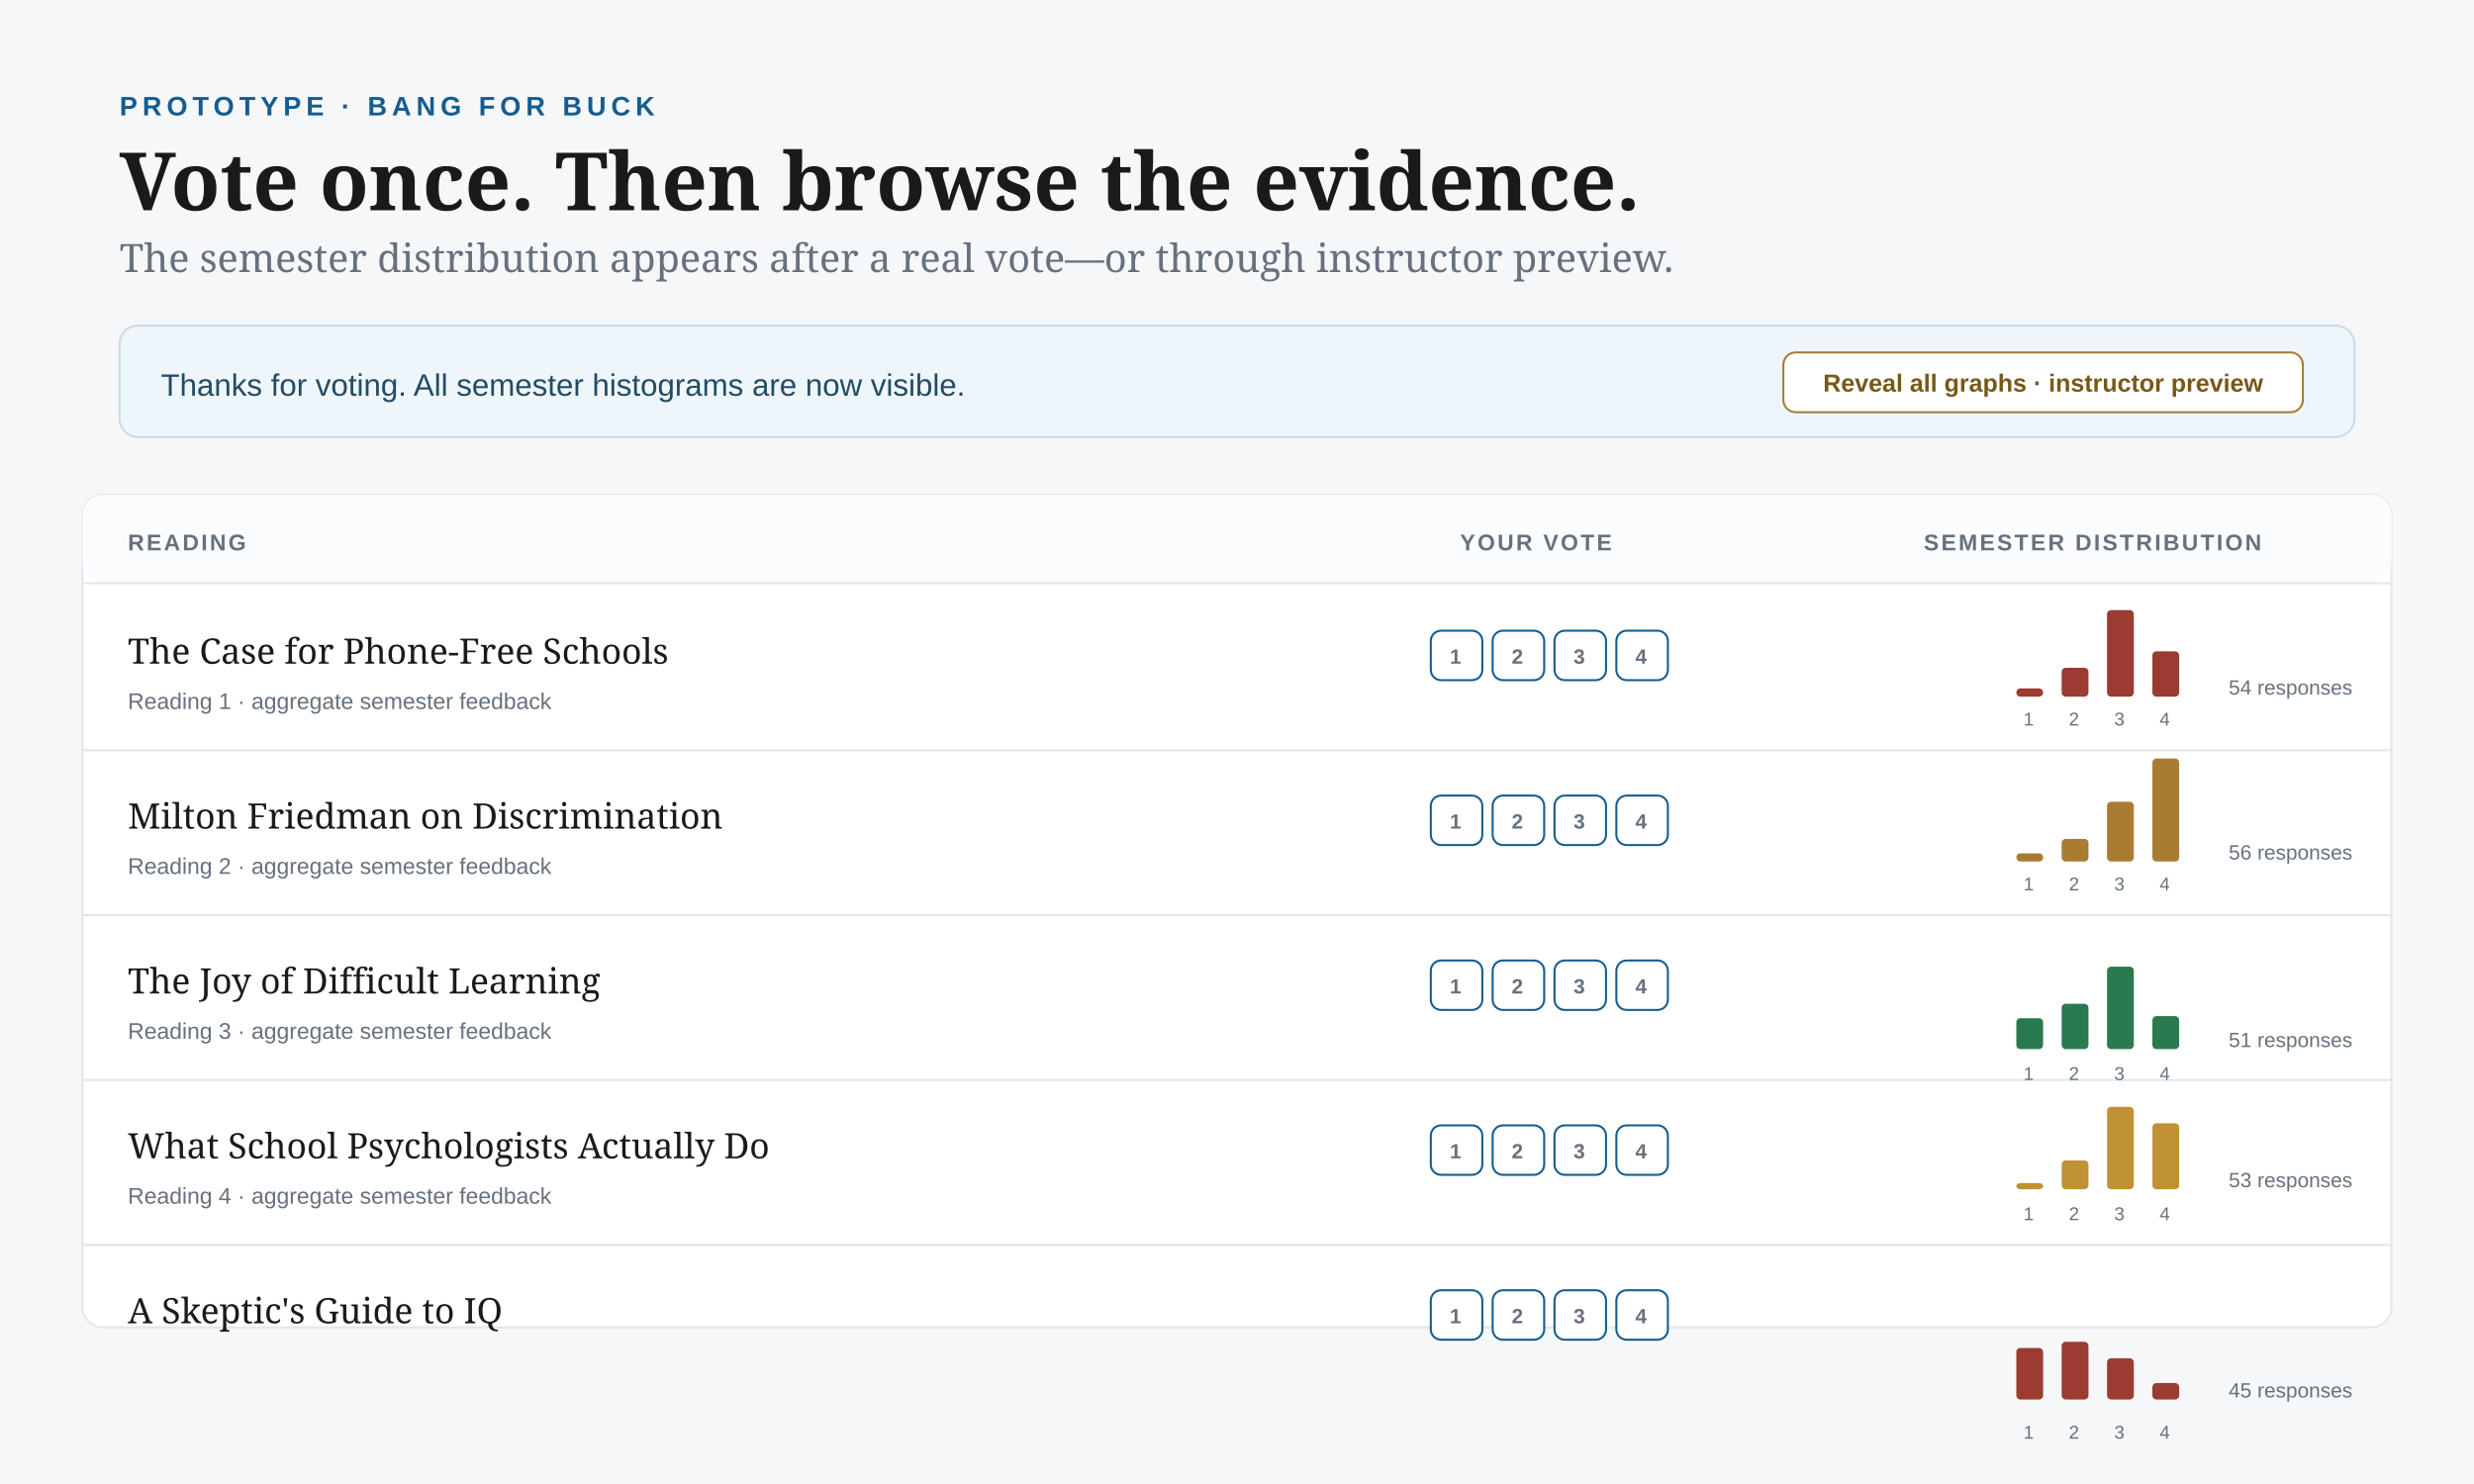
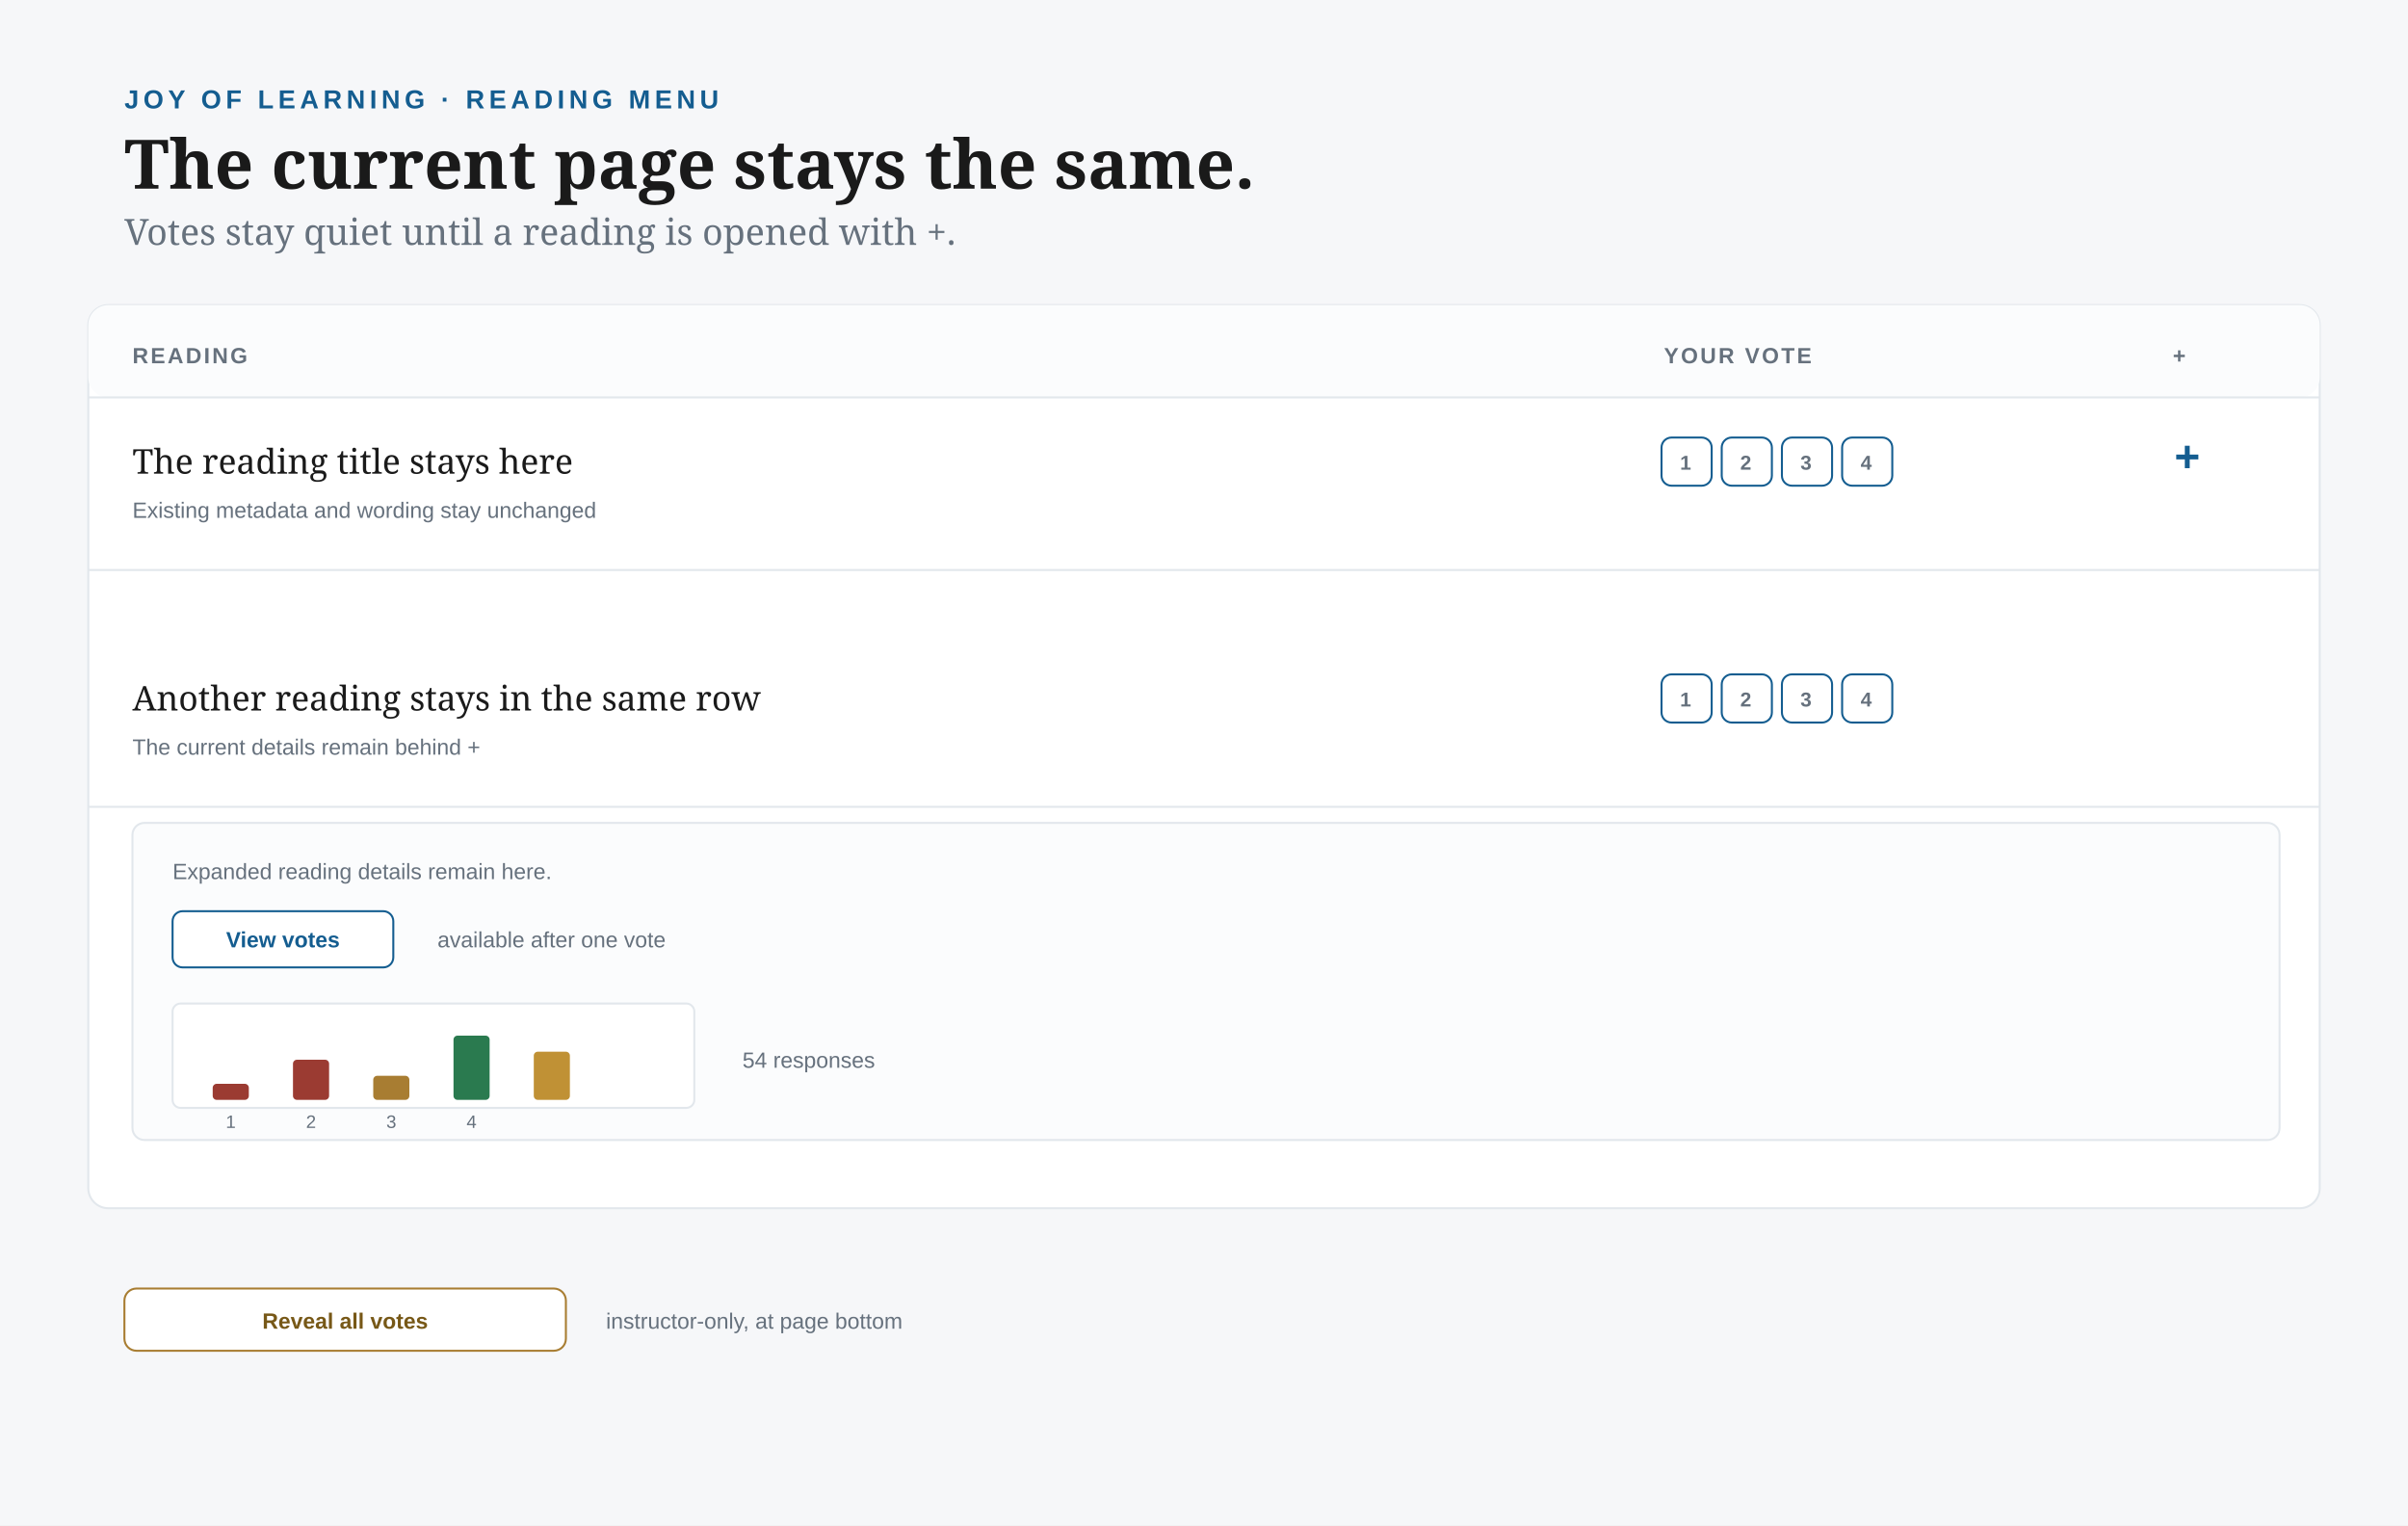
- <svg xmlns="http://www.w3.org/2000/svg" width="1200" height="720" viewBox="0 0 1200 720" role="img" aria-labelledby="title desc">
-   <rect width="1200" height="720" fill="#f6f7f9" />
-   <text x="58" y="56" font-family="Arial, sans-serif" font-size="13" font-weight="700" letter-spacing="2.4" fill="#145d90">PROTOTYPE · BANG FOR BUCK</text>
-   <text x="58" y="102" font-family="Georgia, serif" font-size="39" font-weight="700" fill="#1a1a1a">Vote once. Then browse the evidence.</text>
-   <text x="58" y="132" font-family="Georgia, serif" font-size="19" fill="#66717d">The semester distribution appears after a real vote—or through instructor preview.</text>
-   <rect x="58" y="158" width="1084" height="54" rx="9" fill="#eef6fb" stroke="#c9dbe8" />
-   <text x="78" y="192" font-family="Arial, sans-serif" font-size="15" fill="#234b65">Thanks for voting. All semester histograms are now visible.</text>
-   <rect x="865" y="171" width="252" height="29" rx="6" fill="#fff" stroke="#a87d32" />
-   <text x="991" y="190" text-anchor="middle" font-family="Arial, sans-serif" font-size="12" font-weight="700" fill="#775817">Reveal all graphs · instructor preview</text>
-   <rect x="40" y="240" width="1120" height="404" rx="10" fill="#fff" stroke="#e2e7ec" />
-   <rect x="40" y="240" width="1120" height="43" rx="10" fill="#fbfcfd" />
-   <path d="M40 283H1160" stroke="#e2e7ec" />
-   <text x="62" y="267" font-family="Arial, sans-serif" font-size="11" font-weight="700" letter-spacing="1.1" fill="#66717d">READING</text>
-   <text x="745" y="267" text-anchor="middle" font-family="Arial, sans-serif" font-size="11" font-weight="700" letter-spacing="1.1" fill="#66717d">YOUR VOTE</text>
-   <text x="1015" y="267" text-anchor="middle" font-family="Arial, sans-serif" font-size="11" font-weight="700" letter-spacing="1.1" fill="#66717d">SEMESTER DISTRIBUTION</text>
-   <g font-family="Georgia, serif" font-size="17" fill="#1a1a1a">
-     <text x="62" y="322">The Case for Phone-Free Schools</text>
-     <text x="62" y="344" font-family="Arial, sans-serif" font-size="11" fill="#66717d">Reading 1 · aggregate semester feedback</text>
-     <text x="62" y="402">Milton Friedman on Discrimination</text>
-     <text x="62" y="424" font-family="Arial, sans-serif" font-size="11" fill="#66717d">Reading 2 · aggregate semester feedback</text>
-     <text x="62" y="482">The Joy of Difficult Learning</text>
-     <text x="62" y="504" font-family="Arial, sans-serif" font-size="11" fill="#66717d">Reading 3 · aggregate semester feedback</text>
-     <text x="62" y="562">What School Psychologists Actually Do</text>
-     <text x="62" y="584" font-family="Arial, sans-serif" font-size="11" fill="#66717d">Reading 4 · aggregate semester feedback</text>
-     <text x="62" y="642">A Skeptic's Guide to IQ</text>
+ <svg xmlns="http://www.w3.org/2000/svg" width="1200" height="760" viewBox="0 0 1200 760" role="img" aria-labelledby="title desc">
+   <rect width="1200" height="760" fill="#f6f7f9" />
+   <text x="62" y="54" font-family="Arial, sans-serif" font-size="13" font-weight="700" letter-spacing="2.2" fill="#145d90">JOY OF LEARNING · READING MENU</text>
+   <text x="62" y="94" font-family="Georgia, serif" font-size="34" font-weight="700" fill="#1a1a1a">The current page stays the same.</text>
+   <text x="62" y="122" font-family="Georgia, serif" font-size="18" fill="#66717d">Votes stay quiet until a reading is opened with +.</text>
+   <rect x="44" y="152" width="1112" height="450" rx="10" fill="#fff" stroke="#e2e7ec" />
+   <rect x="44" y="152" width="1112" height="46" rx="10" fill="#fbfcfd" />
+   <path d="M44 198H1156" stroke="#e2e7ec" />
+   <text x="66" y="181" font-family="Arial, sans-serif" font-size="11" font-weight="700" letter-spacing="1.1" fill="#66717d">READING</text>
+   <text x="866" y="181" text-anchor="middle" font-family="Arial, sans-serif" font-size="11" font-weight="700" letter-spacing="1.1" fill="#66717d">YOUR VOTE</text>
+   <text x="1086" y="181" text-anchor="middle" font-family="Arial, sans-serif" font-size="11" font-weight="700" letter-spacing="1.1" fill="#66717d">+</text>
+   <g font-family="Georgia, serif" fill="#1a1a1a">
+     <text x="66" y="236" font-size="17">The reading title stays here</text>
+     <text x="66" y="258" font-family="Arial, sans-serif" font-size="11" fill="#66717d">Existing metadata and wording stay unchanged</text>
+     <text x="66" y="354" font-size="17">Another reading stays in the same row</text>
+     <text x="66" y="376" font-family="Arial, sans-serif" font-size="11" fill="#66717d">The current details remain behind +</text>
  </g>
  <g stroke="#e2e7ec">
-     <path d="M40 364H1160M40 444H1160M40 524H1160M40 604H1160" />
+     <path d="M44 284H1156M44 402H1156" />
  </g>
  <g font-family="Arial, sans-serif" font-size="10" font-weight="700" text-anchor="middle">
    <g fill="#fff" stroke="#145d90">
-       <rect x="694" y="306" width="25" height="24" rx="5" />
-       <rect x="724" y="306" width="25" height="24" rx="5" />
-       <rect x="754" y="306" width="25" height="24" rx="5" />
-       <rect x="784" y="306" width="25" height="24" rx="5" />
+       <rect x="828" y="218" width="25" height="24" rx="5" />
+       <rect x="858" y="218" width="25" height="24" rx="5" />
+       <rect x="888" y="218" width="25" height="24" rx="5" />
+       <rect x="918" y="218" width="25" height="24" rx="5" />
    </g>
    <g fill="#66717d">
-       <text x="706" y="322">1</text>
-       <text x="736" y="322">2</text>
-       <text x="766" y="322">3</text>
-       <text x="796" y="322">4</text>
+       <text x="840" y="234">1</text>
+       <text x="870" y="234">2</text>
+       <text x="900" y="234">3</text>
+       <text x="930" y="234">4</text>
    </g>
+     <text x="1090" y="235" font-size="22" fill="#145d90">+</text>
    <g fill="#fff" stroke="#145d90">
-       <rect x="694" y="386" width="25" height="24" rx="5" />
-       <rect x="724" y="386" width="25" height="24" rx="5" />
-       <rect x="754" y="386" width="25" height="24" rx="5" />
-       <rect x="784" y="386" width="25" height="24" rx="5" />
+       <rect x="828" y="336" width="25" height="24" rx="5" />
+       <rect x="858" y="336" width="25" height="24" rx="5" />
+       <rect x="888" y="336" width="25" height="24" rx="5" />
+       <rect x="918" y="336" width="25" height="24" rx="5" />
    </g>
    <g fill="#66717d">
-       <text x="706" y="402">1</text>
-       <text x="736" y="402">2</text>
-       <text x="766" y="402">3</text>
-       <text x="796" y="402">4</text>
-     </g>
-     <g fill="#fff" stroke="#145d90">
-       <rect x="694" y="466" width="25" height="24" rx="5" />
-       <rect x="724" y="466" width="25" height="24" rx="5" />
-       <rect x="754" y="466" width="25" height="24" rx="5" />
-       <rect x="784" y="466" width="25" height="24" rx="5" />
-     </g>
-     <g fill="#66717d">
-       <text x="706" y="482">1</text>
-       <text x="736" y="482">2</text>
-       <text x="766" y="482">3</text>
-       <text x="796" y="482">4</text>
-     </g>
-     <g fill="#fff" stroke="#145d90">
-       <rect x="694" y="546" width="25" height="24" rx="5" />
-       <rect x="724" y="546" width="25" height="24" rx="5" />
-       <rect x="754" y="546" width="25" height="24" rx="5" />
-       <rect x="784" y="546" width="25" height="24" rx="5" />
-     </g>
-     <g fill="#66717d">
-       <text x="706" y="562">1</text>
-       <text x="736" y="562">2</text>
-       <text x="766" y="562">3</text>
-       <text x="796" y="562">4</text>
-     </g>
-     <g fill="#fff" stroke="#145d90">
-       <rect x="694" y="626" width="25" height="24" rx="5" />
-       <rect x="724" y="626" width="25" height="24" rx="5" />
-       <rect x="754" y="626" width="25" height="24" rx="5" />
-       <rect x="784" y="626" width="25" height="24" rx="5" />
-     </g>
-     <g fill="#66717d">
-       <text x="706" y="642">1</text>
-       <text x="736" y="642">2</text>
-       <text x="766" y="642">3</text>
-       <text x="796" y="642">4</text>
+       <text x="840" y="352">1</text>
+       <text x="870" y="352">2</text>
+       <text x="900" y="352">3</text>
+       <text x="930" y="352">4</text>
    </g>
  </g>
-   <g>
-     <g fill="#9b3b32">
-       <rect x="978" y="334" width="13" height="4" rx="2" />
-       <rect x="1000" y="324" width="13" height="14" rx="2" />
-       <rect x="1022" y="296" width="13" height="42" rx="2" />
-       <rect x="1044" y="316" width="13" height="22" rx="2" />
-     </g>
-     <g fill="#a87d32">
-       <rect x="978" y="414" width="13" height="4" rx="2" />
-       <rect x="1000" y="407" width="13" height="11" rx="2" />
-       <rect x="1022" y="389" width="13" height="29" rx="2" />
-       <rect x="1044" y="368" width="13" height="50" rx="2" />
-     </g>
-     <g fill="#2a7a4f">
-       <rect x="978" y="494" width="13" height="15" rx="2" />
-       <rect x="1000" y="487" width="13" height="22" rx="2" />
-       <rect x="1022" y="469" width="13" height="40" rx="2" />
-       <rect x="1044" y="493" width="13" height="16" rx="2" />
-     </g>
-     <g fill="#c09135">
-       <rect x="978" y="574" width="13" height="3" rx="2" />
-       <rect x="1000" y="563" width="13" height="14" rx="2" />
-       <rect x="1022" y="537" width="13" height="40" rx="2" />
-       <rect x="1044" y="545" width="13" height="32" rx="2" />
-     </g>
-     <g fill="#9b3b32">
-       <rect x="978" y="654" width="13" height="25" rx="2" />
-       <rect x="1000" y="651" width="13" height="28" rx="2" />
-       <rect x="1022" y="659" width="13" height="20" rx="2" />
-       <rect x="1044" y="671" width="13" height="8" rx="2" />
-     </g>
-     <g font-family="Arial, sans-serif" font-size="9" fill="#66717d" text-anchor="middle">
-       <text x="984" y="352">1</text>
-       <text x="1006" y="352">2</text>
-       <text x="1028" y="352">3</text>
-       <text x="1050" y="352">4</text>
-     </g>
-     <g font-family="Arial, sans-serif" font-size="9" fill="#66717d" text-anchor="middle">
-       <text x="984" y="432">1</text>
-       <text x="1006" y="432">2</text>
-       <text x="1028" y="432">3</text>
-       <text x="1050" y="432">4</text>
-     </g>
-     <g font-family="Arial, sans-serif" font-size="9" fill="#66717d" text-anchor="middle">
-       <text x="984" y="524">1</text>
-       <text x="1006" y="524">2</text>
-       <text x="1028" y="524">3</text>
-       <text x="1050" y="524">4</text>
-     </g>
-     <g font-family="Arial, sans-serif" font-size="9" fill="#66717d" text-anchor="middle">
-       <text x="984" y="592">1</text>
-       <text x="1006" y="592">2</text>
-       <text x="1028" y="592">3</text>
-       <text x="1050" y="592">4</text>
-     </g>
-     <g font-family="Arial, sans-serif" font-size="9" fill="#66717d" text-anchor="middle">
-       <text x="984" y="698">1</text>
-       <text x="1006" y="698">2</text>
-       <text x="1028" y="698">3</text>
-       <text x="1050" y="698">4</text>
-     </g>
+   <rect x="66" y="410" width="1070" height="158" rx="6" fill="#fbfcfd" stroke="#e2e7ec" />
+   <text x="86" y="438" font-family="Arial, sans-serif" font-size="11" fill="#66717d">Expanded reading details remain here.</text>
+   <rect x="86" y="454" width="110" height="28" rx="5" fill="#fff" stroke="#145d90" />
+   <text x="141" y="472" text-anchor="middle" font-family="Arial, sans-serif" font-size="11" font-weight="700" fill="#145d90">View votes</text>
+   <text x="218" y="472" font-family="Arial, sans-serif" font-size="11" fill="#66717d">available after one vote</text>
+   <rect x="86" y="500" width="260" height="52" rx="4" fill="#fff" stroke="#e2e7ec" />
+   <g fill="#9b3b32">
+     <rect x="106" y="540" width="18" height="8" rx="2" />
+     <rect x="146" y="528" width="18" height="20" rx="2" />
  </g>
-   <g font-family="Arial, sans-serif" font-size="10" fill="#66717d">
-     <text x="1081" y="337">54 responses</text>
-     <text x="1081" y="417">56 responses</text>
-     <text x="1081" y="508">51 responses</text>
-     <text x="1081" y="576">53 responses</text>
-     <text x="1081" y="678">45 responses</text>
+   <g fill="#a87d32">
+     <rect x="186" y="536" width="18" height="12" rx="2" />
  </g>
+   <g fill="#2a7a4f">
+     <rect x="226" y="516" width="18" height="32" rx="2" />
+   </g>
+   <g fill="#c09135">
+     <rect x="266" y="524" width="18" height="24" rx="2" />
+   </g>
+   <g font-family="Arial, sans-serif" font-size="9" fill="#66717d" text-anchor="middle">
+     <text x="115" y="562">1</text>
+     <text x="155" y="562">2</text>
+     <text x="195" y="562">3</text>
+     <text x="235" y="562">4</text>
+   </g>
+   <text x="370" y="532" font-family="Arial, sans-serif" font-size="11" fill="#66717d">54 responses</text>
+   <rect x="62" y="642" width="220" height="31" rx="6" fill="#fff" stroke="#a87d32" />
+   <text x="172" y="662" text-anchor="middle" font-family="Arial, sans-serif" font-size="11" font-weight="700" fill="#775817">Reveal all votes</text>
+   <text x="302" y="662" font-family="Arial, sans-serif" font-size="11" fill="#66717d">instructor-only, at page bottom</text>
</svg>
